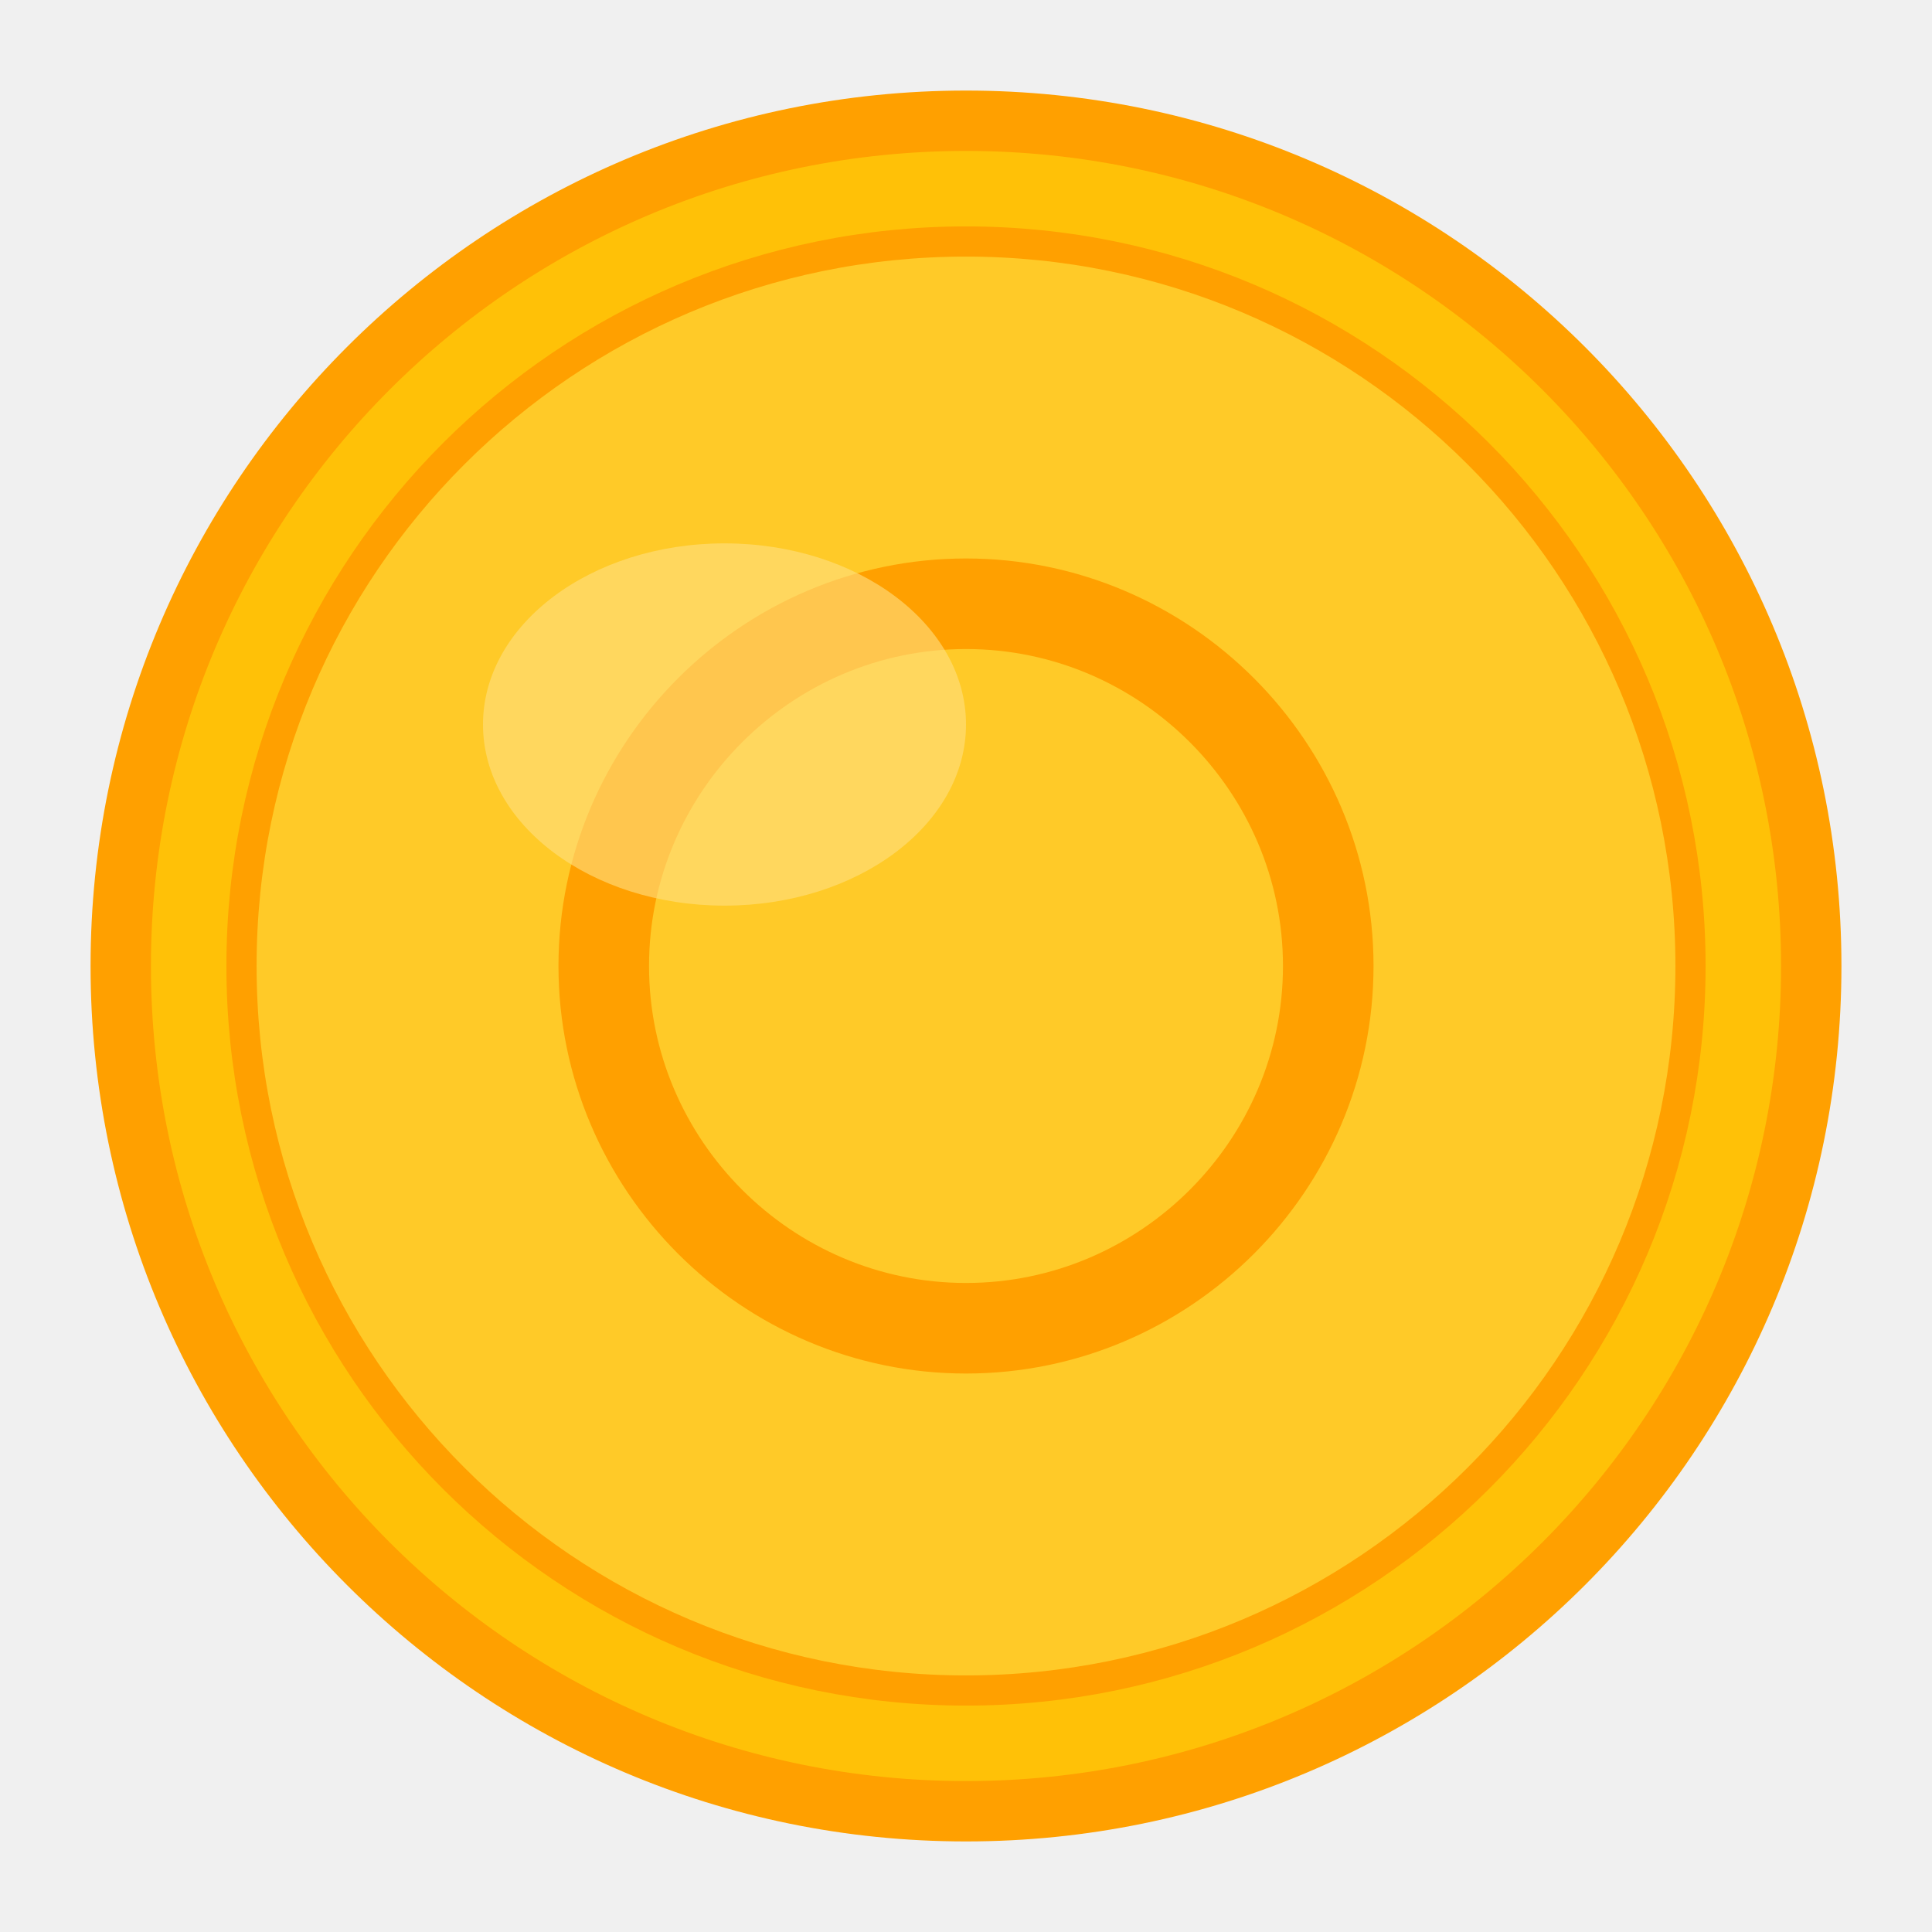
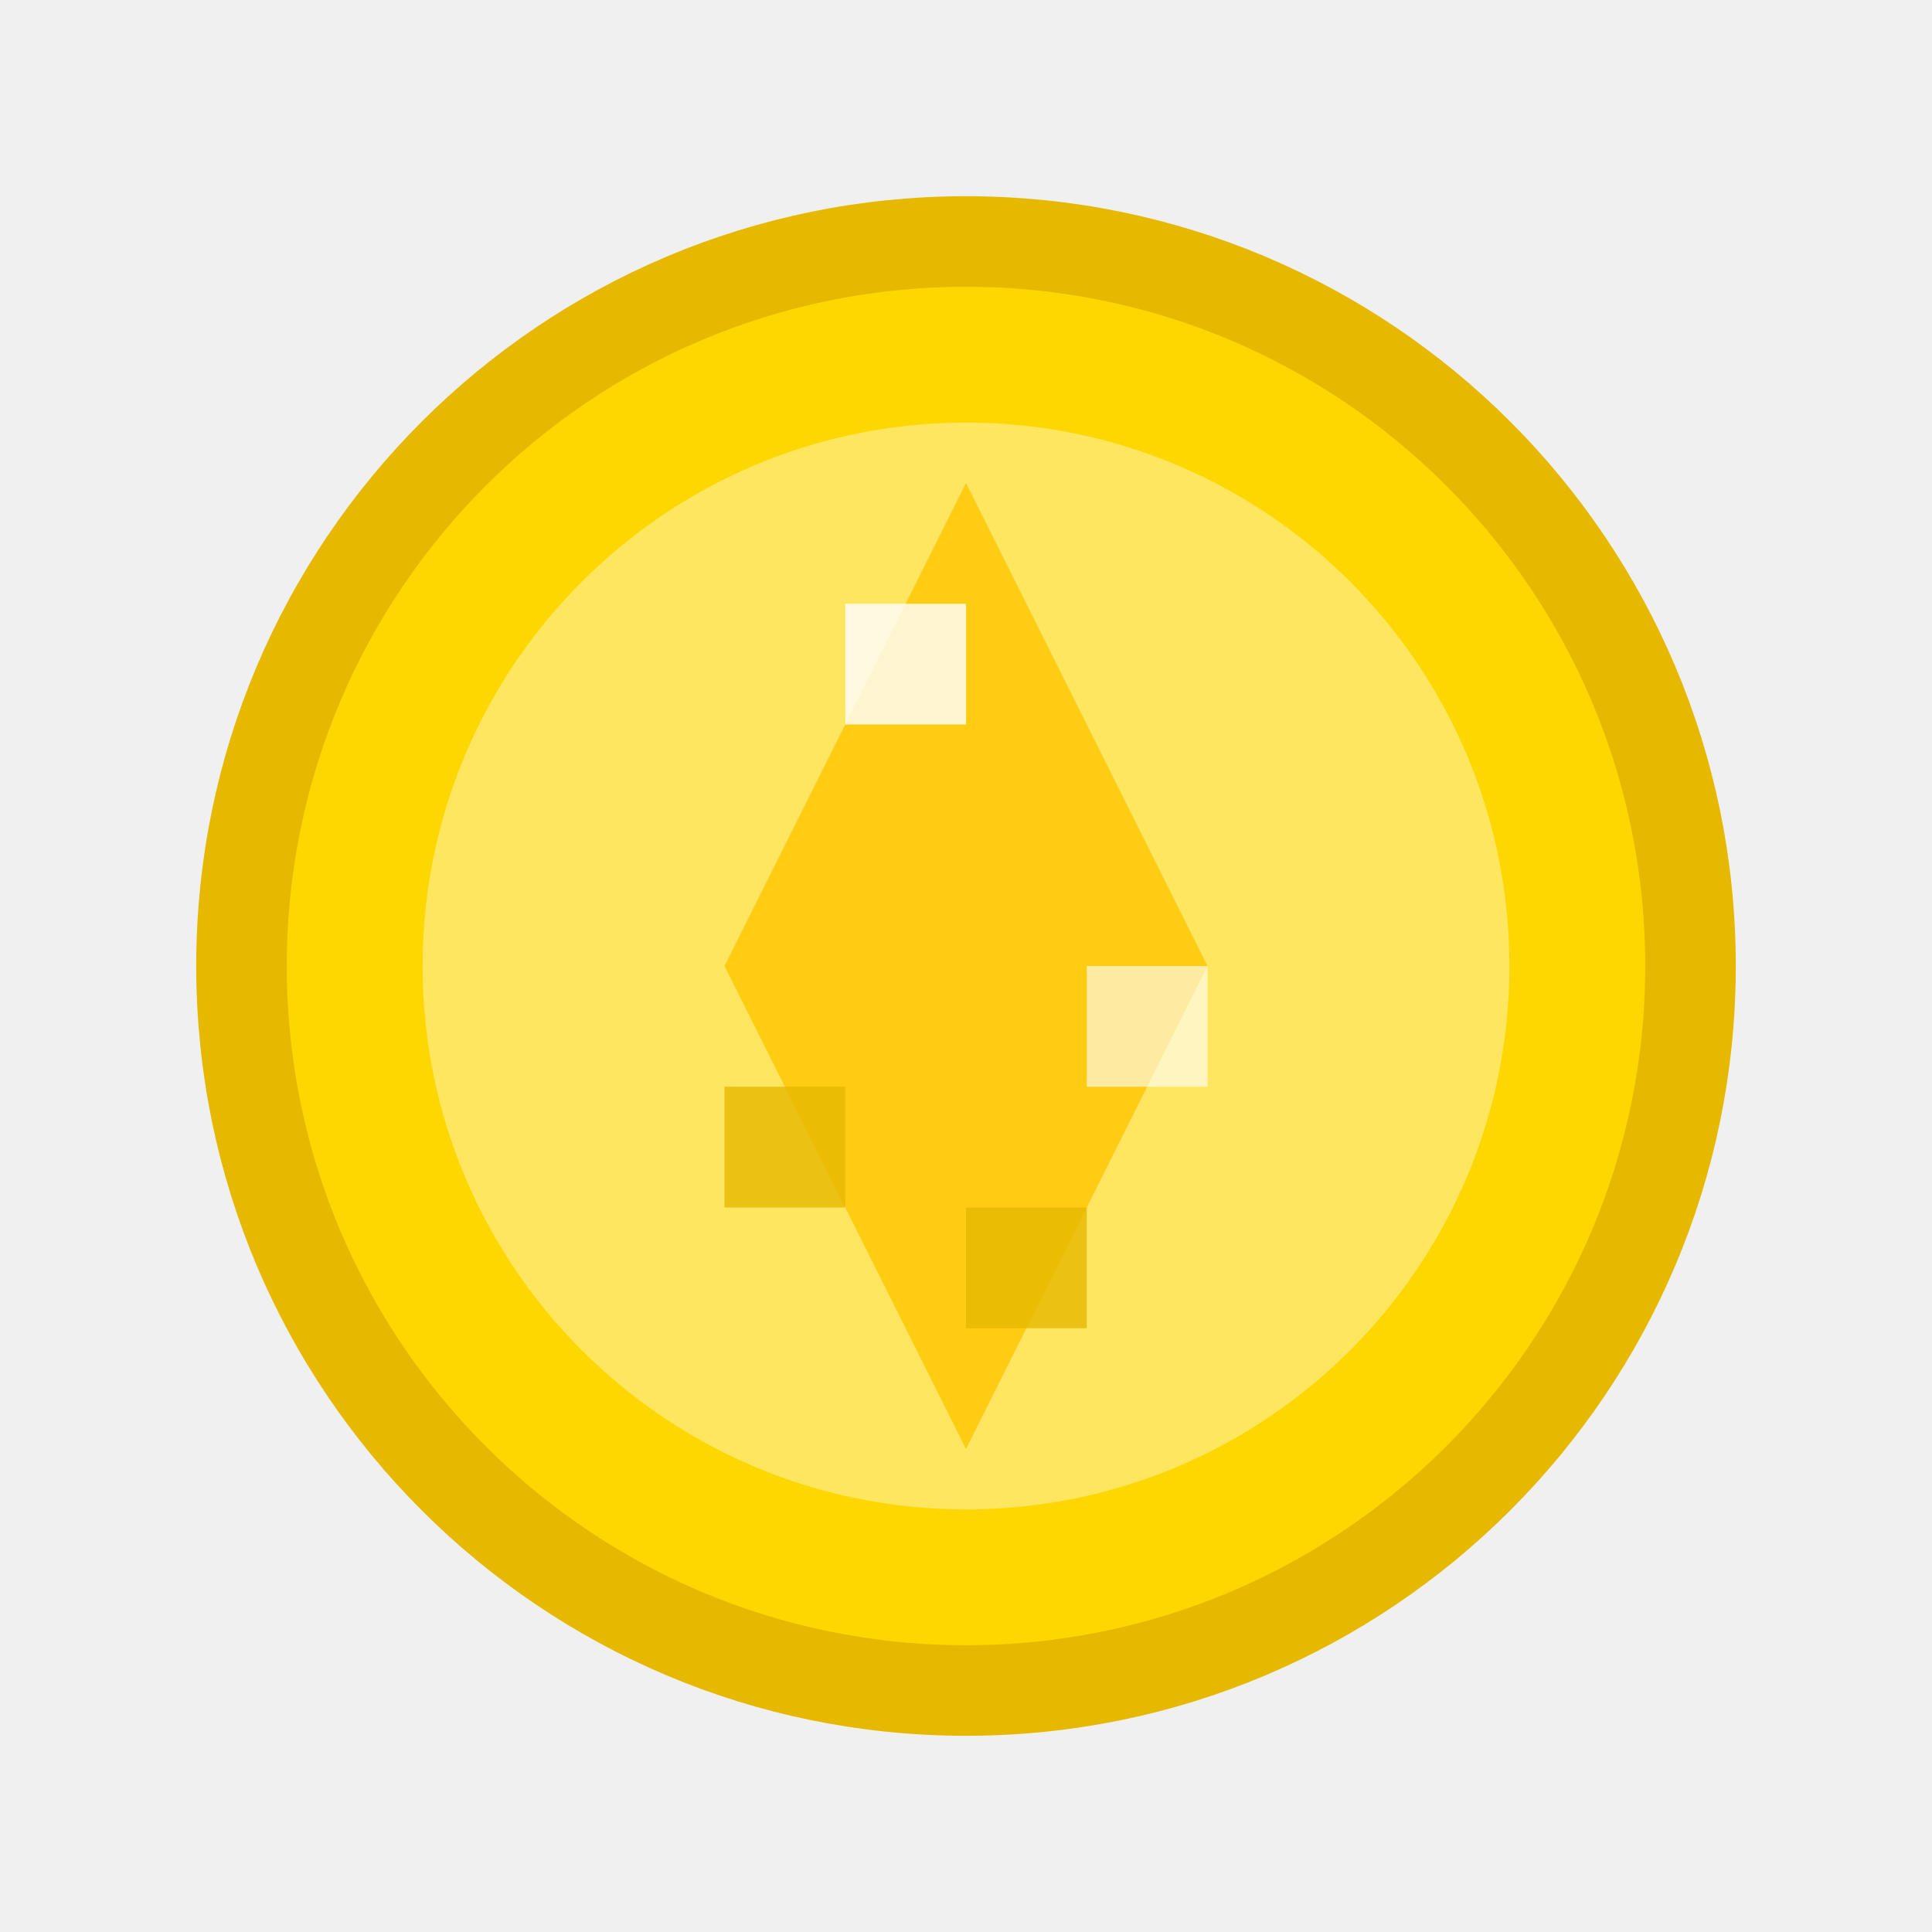
- <svg xmlns="http://www.w3.org/2000/svg" width="32" height="32" version="1.1" viewBox="0 0 32 32">
-   <g id="coin">
-     <circle cx="16" cy="16" r="14" fill="#FFC107" stroke="#FFA000" stroke-width="1" />
-     <circle cx="16" cy="16" r="12" fill="#FFCA28" stroke="#FFA000" stroke-width="0.5" />
-     <path d="M10,16 C10,12.7 12.7,10 16,10 C19.3,10 22,12.7 22,16" fill="none" stroke="#FFA000" stroke-width="1.5" />
-     <path d="M22,16 C22,19.3 19.3,22 16,22 C12.7,22 10,19.3 10,16" fill="none" stroke="#FFA000" stroke-width="1.5" />
-     <ellipse cx="12" cy="12" rx="4" ry="3" fill="#FFE082" opacity="0.6" />
-   </g>
-   <g id="silver-coin" transform="translate(32, 0)">
-     <circle cx="16" cy="16" r="14" fill="#BDBDBD" stroke="#9E9E9E" stroke-width="1" />
-     <circle cx="16" cy="16" r="12" fill="#E0E0E0" stroke="#9E9E9E" stroke-width="0.5" />
-     <path d="M10,16 C10,12.7 12.7,10 16,10 C19.3,10 22,12.7 22,16" fill="none" stroke="#9E9E9E" stroke-width="1.5" />
-     <path d="M22,16 C22,19.3 19.3,22 16,22 C12.7,22 10,19.3 10,16" fill="none" stroke="#9E9E9E" stroke-width="1.5" />
-     <ellipse cx="12" cy="12" rx="4" ry="3" fill="#F5F5F5" opacity="0.6" />
-   </g>
+ <svg xmlns="http://www.w3.org/2000/svg" viewBox="0 0 32 32">
+   <circle cx="16" cy="16" r="12" fill="#FFD700" />
+   <circle cx="16" cy="16" r="12" fill="none" stroke="#E6B800" stroke-width="1.5" />
+   <circle cx="16" cy="16" r="9" fill="#FFED8A" opacity="0.7" />
+   <path d="M16,8 L20,16 L16,24 L12,16 Z" fill="#FFC400" opacity="0.8" />
+   <rect x="14" y="10" width="2" height="2" fill="#FFFFFF" opacity="0.8" />
+   <rect x="18" y="16" width="2" height="2" fill="#FFFFFF" opacity="0.6" />
+   <rect x="12" y="18" width="2" height="2" fill="#E6B800" opacity="0.8" />
+   <rect x="16" y="20" width="2" height="2" fill="#E6B800" opacity="0.8" />
</svg>
